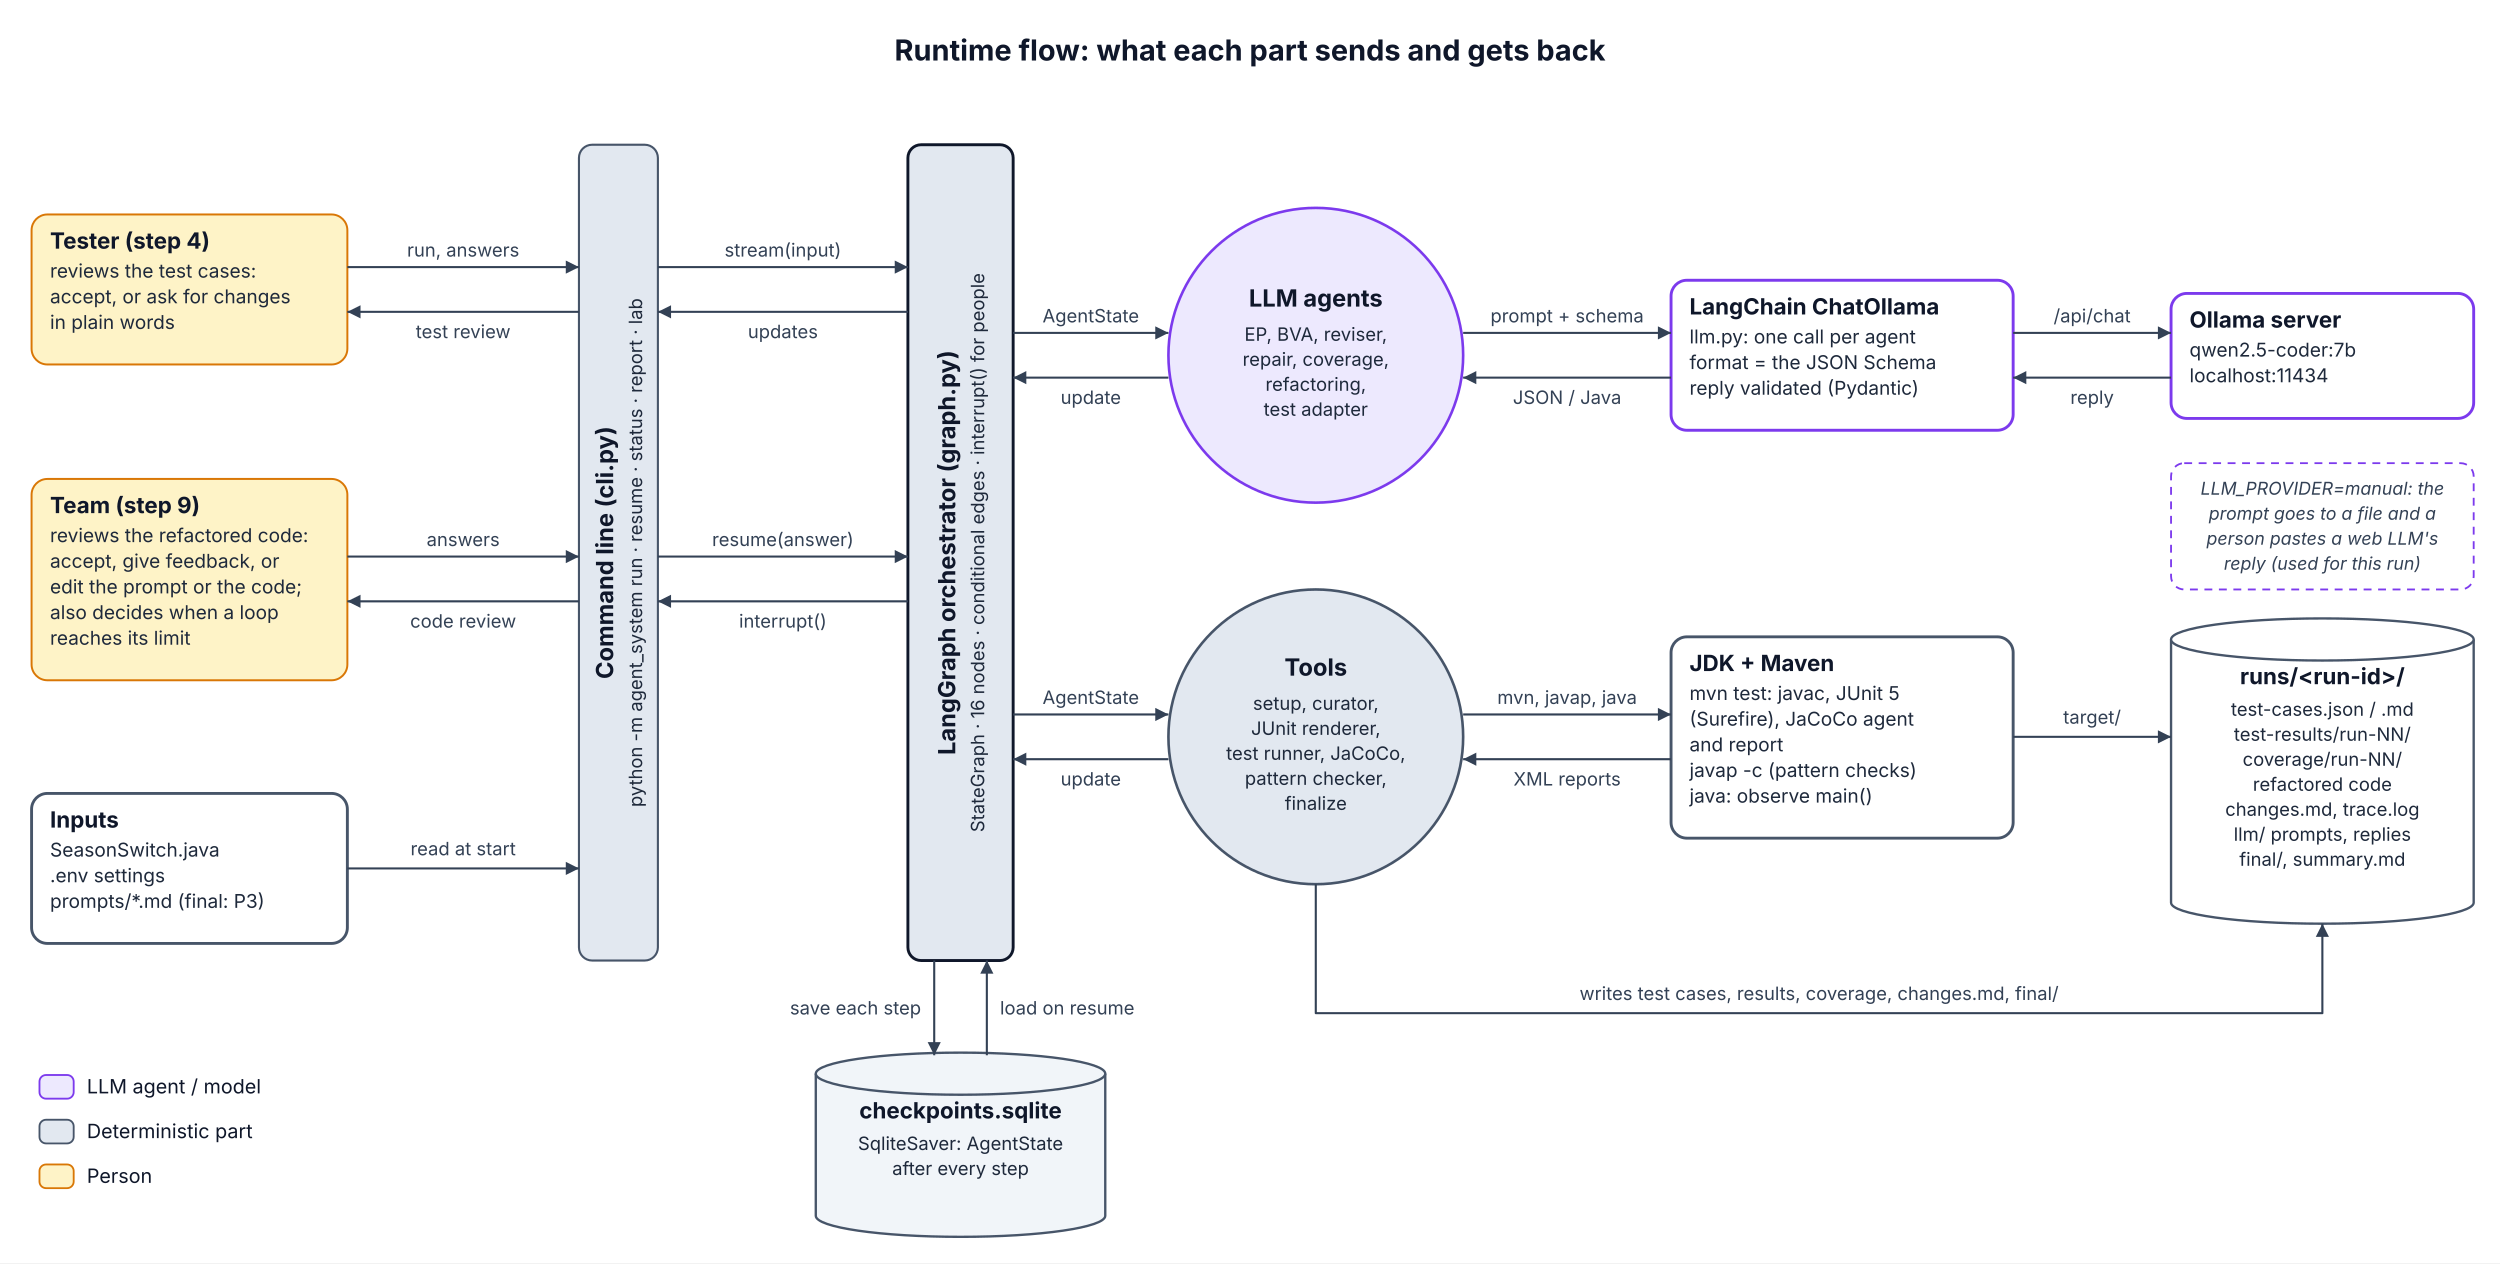
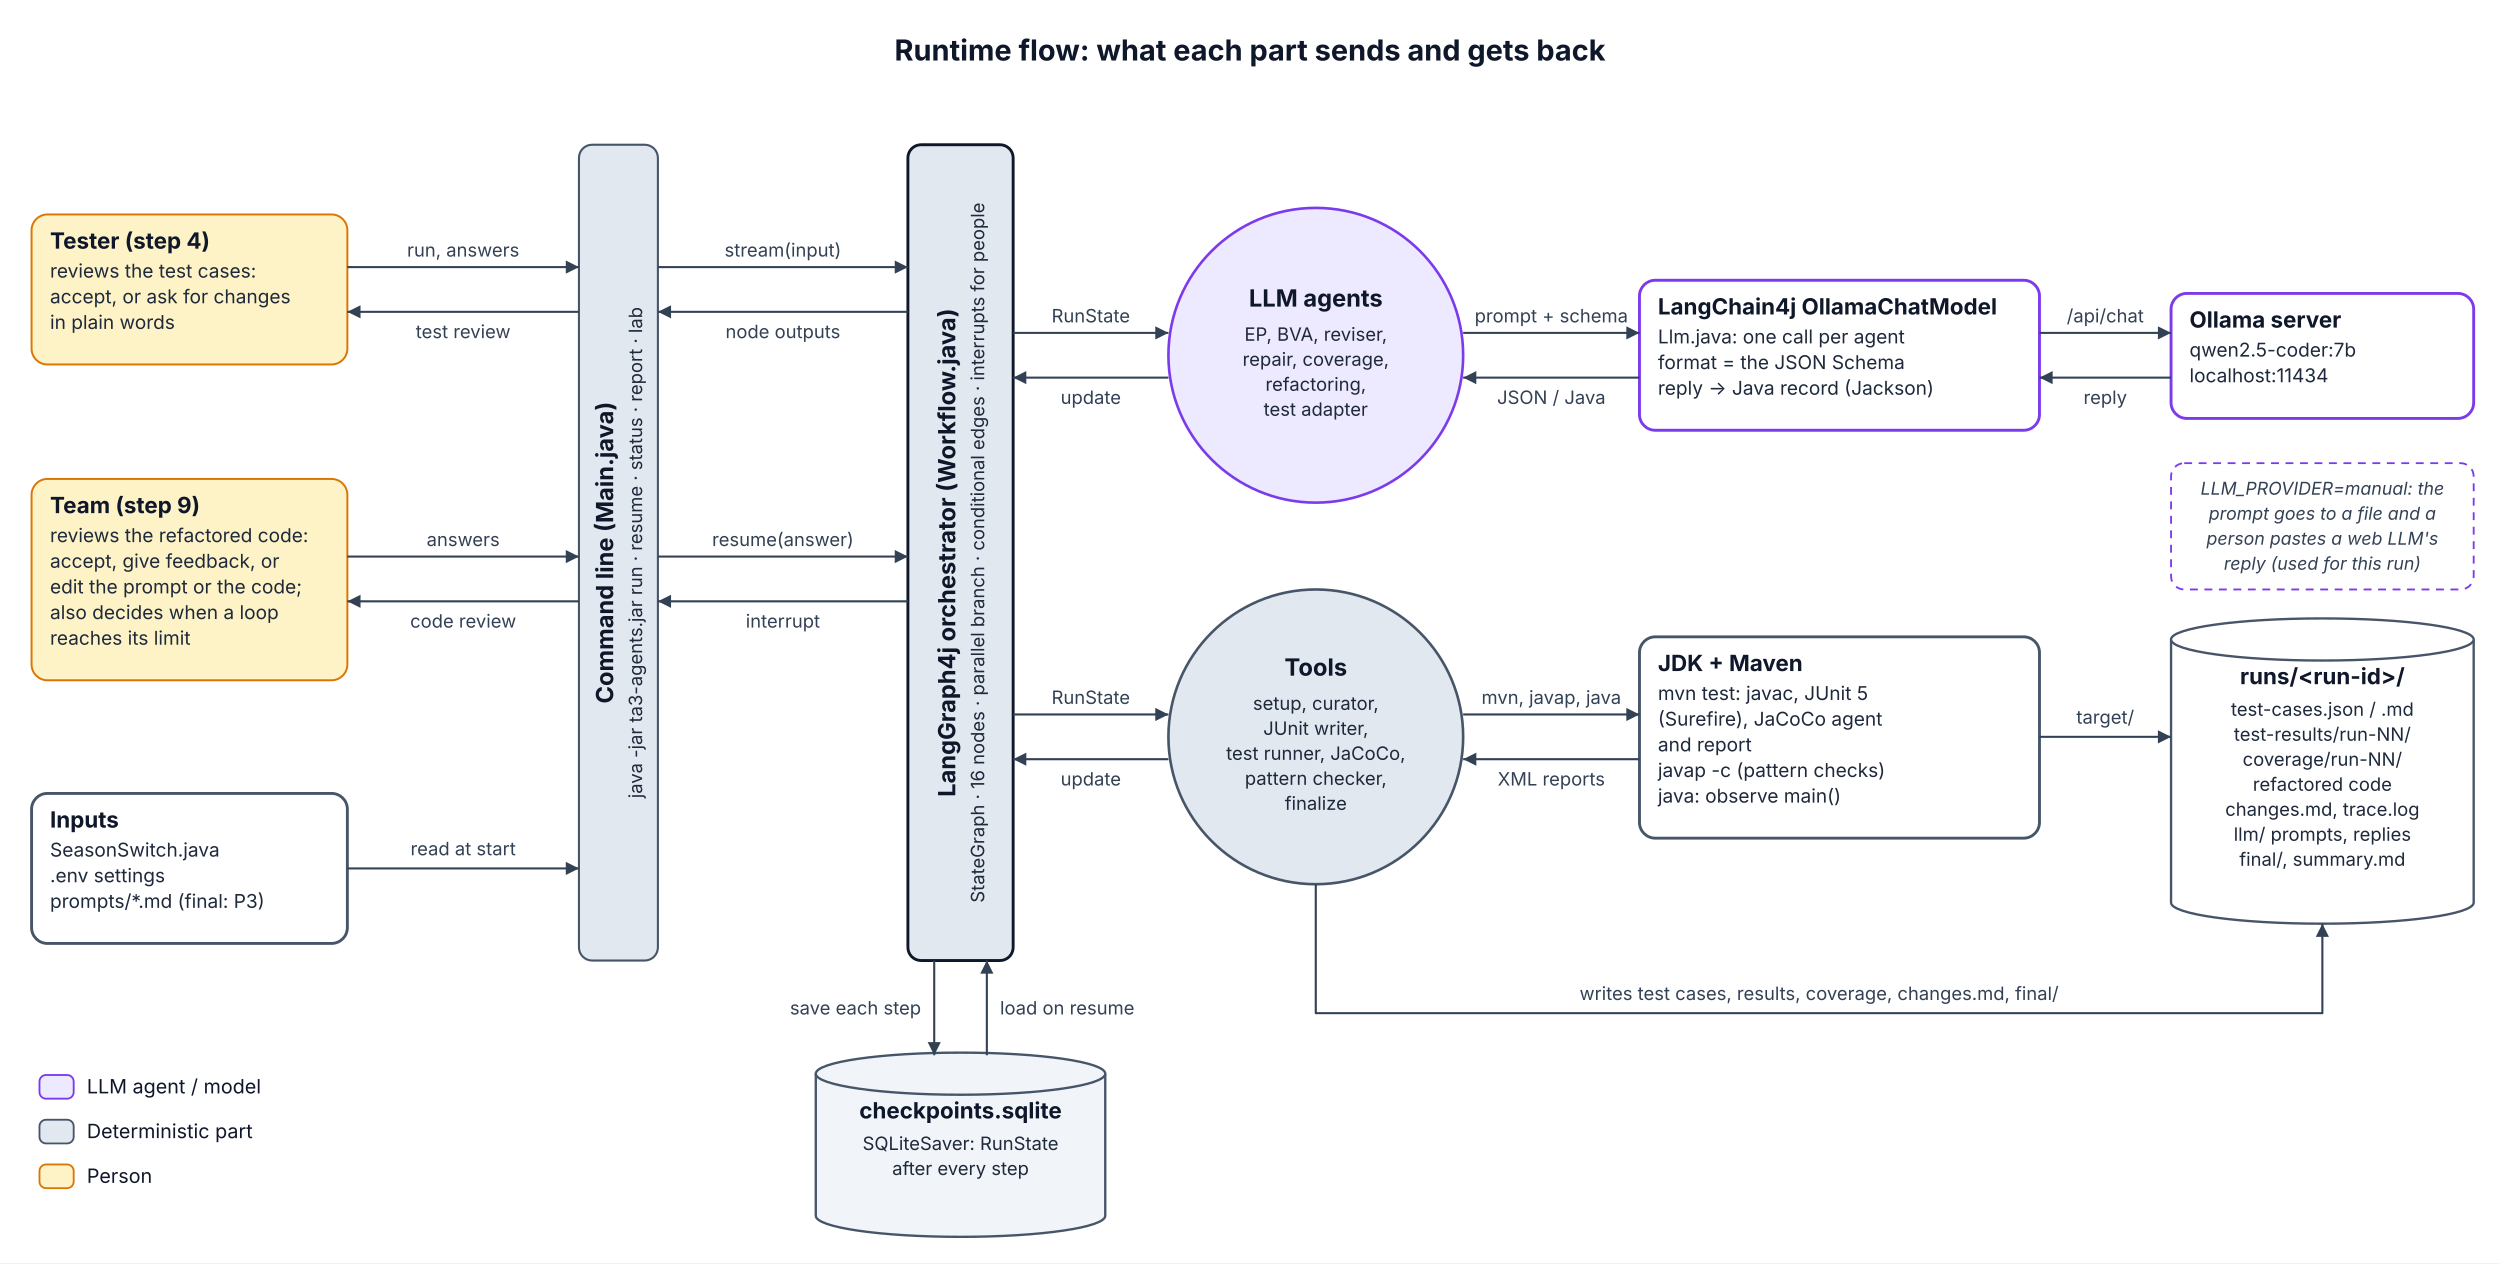
<svg xmlns="http://www.w3.org/2000/svg" width="1900" height="960" viewBox="0 0 1900 960">
  <rect width="100%" height="100%" fill="white" />
  <text x="950.0" y="46.0" font-family="Inter, 'Segoe UI', Helvetica, Arial, sans-serif" font-size="22" font-weight="700" text-anchor="middle" fill="#0F172A">Runtime flow: what each part sends and gets back</text>
  <rect x="24" y="163" width="240" height="114" rx="12" fill="#FEF3C7" stroke="#D97706" stroke-width="1.5" />
  <text x="38.0" y="189.0" font-family="Inter, 'Segoe UI', Helvetica, Arial, sans-serif" font-size="17" font-weight="700" text-anchor="start" fill="#0F172A">Tester  (step 4)</text>
  <text x="38.0" y="211.0" font-family="Inter, 'Segoe UI', Helvetica, Arial, sans-serif" font-size="14.5" font-weight="400" text-anchor="start" fill="#1E293B">reviews the test cases:</text>
  <text x="38.0" y="230.5" font-family="Inter, 'Segoe UI', Helvetica, Arial, sans-serif" font-size="14.5" font-weight="400" text-anchor="start" fill="#1E293B">accept, or ask for changes</text>
  <text x="38.0" y="250.0" font-family="Inter, 'Segoe UI', Helvetica, Arial, sans-serif" font-size="14.5" font-weight="400" text-anchor="start" fill="#1E293B">in plain words</text>
  <rect x="24" y="364" width="240" height="153" rx="12" fill="#FEF3C7" stroke="#D97706" stroke-width="1.5" />
  <text x="38.0" y="390.0" font-family="Inter, 'Segoe UI', Helvetica, Arial, sans-serif" font-size="17" font-weight="700" text-anchor="start" fill="#0F172A">Team  (step 9)</text>
  <text x="38.0" y="412.0" font-family="Inter, 'Segoe UI', Helvetica, Arial, sans-serif" font-size="14.5" font-weight="400" text-anchor="start" fill="#1E293B">reviews the refactored code:</text>
  <text x="38.0" y="431.5" font-family="Inter, 'Segoe UI', Helvetica, Arial, sans-serif" font-size="14.5" font-weight="400" text-anchor="start" fill="#1E293B">accept, give feedback, or</text>
  <text x="38.0" y="451.0" font-family="Inter, 'Segoe UI', Helvetica, Arial, sans-serif" font-size="14.5" font-weight="400" text-anchor="start" fill="#1E293B">edit the prompt or the code;</text>
  <text x="38.0" y="470.5" font-family="Inter, 'Segoe UI', Helvetica, Arial, sans-serif" font-size="14.5" font-weight="400" text-anchor="start" fill="#1E293B">also decides when a loop</text>
  <text x="38.0" y="490.0" font-family="Inter, 'Segoe UI', Helvetica, Arial, sans-serif" font-size="14.5" font-weight="400" text-anchor="start" fill="#1E293B">reaches its limit</text>
  <rect x="24" y="603" width="240" height="114" rx="12" fill="white" stroke="#475569" stroke-width="2.2" />
  <text x="38.0" y="629.0" font-family="Inter, 'Segoe UI', Helvetica, Arial, sans-serif" font-size="17" font-weight="700" text-anchor="start" fill="#0F172A">Inputs</text>
  <text x="38.0" y="651.0" font-family="Inter, 'Segoe UI', Helvetica, Arial, sans-serif" font-size="14.5" font-weight="400" text-anchor="start" fill="#1E293B">SeasonSwitch.java</text>
  <text x="38.0" y="670.5" font-family="Inter, 'Segoe UI', Helvetica, Arial, sans-serif" font-size="14.5" font-weight="400" text-anchor="start" fill="#1E293B">.env settings</text>
  <text x="38.0" y="690.0" font-family="Inter, 'Segoe UI', Helvetica, Arial, sans-serif" font-size="14.5" font-weight="400" text-anchor="start" fill="#1E293B">prompts/*.md (final: P3)</text>
  <rect x="440" y="110" width="60" height="620" rx="10" fill="#E2E8F0" stroke="#475569" stroke-width="1.6" />
-   <text x="466.0" y="420.0" transform="rotate(-90 466.0 420.0)" font-family="Inter, 'Segoe UI', Helvetica, Arial, sans-serif" font-size="18" font-weight="700" text-anchor="middle" fill="#0F172A">Command line  (cli.py)</text>
-   <text x="488.0" y="420.0" transform="rotate(-90 488.0 420.0)" font-family="Inter, 'Segoe UI', Helvetica, Arial, sans-serif" font-size="14" font-weight="400" text-anchor="middle" fill="#1E293B">python -m agent_system   run · resume · status · report · lab</text>
+   <text x="466.0" y="420.0" transform="rotate(-90 466.0 420.0)" font-family="Inter, 'Segoe UI', Helvetica, Arial, sans-serif" font-size="18" font-weight="700" text-anchor="middle" fill="#0F172A">Command line  (Main.java)</text>
+   <text x="488.0" y="420.0" transform="rotate(-90 488.0 420.0)" font-family="Inter, 'Segoe UI', Helvetica, Arial, sans-serif" font-size="14" font-weight="400" text-anchor="middle" fill="#1E293B">java -jar ta3-agents.jar   run · resume · status · report · lab</text>
  <rect x="690" y="110" width="80" height="620" rx="10" fill="#E2E8F0" stroke="#0F172A" stroke-width="2.2" />
-   <text x="726.0" y="420.0" transform="rotate(-90 726.0 420.0)" font-family="Inter, 'Segoe UI', Helvetica, Arial, sans-serif" font-size="18" font-weight="700" text-anchor="middle" fill="#0F172A">LangGraph orchestrator  (graph.py)</text>
-   <text x="748.0" y="420.0" transform="rotate(-90 748.0 420.0)" font-family="Inter, 'Segoe UI', Helvetica, Arial, sans-serif" font-size="14" font-weight="400" text-anchor="middle" fill="#1E293B">StateGraph · 16 nodes · conditional edges · interrupt() for people</text>
+   <text x="726.0" y="420.0" transform="rotate(-90 726.0 420.0)" font-family="Inter, 'Segoe UI', Helvetica, Arial, sans-serif" font-size="18" font-weight="700" text-anchor="middle" fill="#0F172A">LangGraph4j orchestrator  (Workflow.java)</text>
+   <text x="748.0" y="420.0" transform="rotate(-90 748.0 420.0)" font-family="Inter, 'Segoe UI', Helvetica, Arial, sans-serif" font-size="14" font-weight="400" text-anchor="middle" fill="#1E293B">StateGraph · 16 nodes · parallel branch · conditional edges · interrupts for people</text>
  <circle cx="1000" cy="270" r="112" fill="#EDE9FE" stroke="#7C3AED" stroke-width="2" />
  <text x="1000.0" y="233.0" font-family="Inter, 'Segoe UI', Helvetica, Arial, sans-serif" font-size="18" font-weight="700" text-anchor="middle" fill="#0F172A">LLM agents</text>
  <text x="1000.0" y="259.0" font-family="Inter, 'Segoe UI', Helvetica, Arial, sans-serif" font-size="14" font-weight="400" text-anchor="middle" fill="#1E293B">EP, BVA, reviser,</text>
  <text x="1000.0" y="278.0" font-family="Inter, 'Segoe UI', Helvetica, Arial, sans-serif" font-size="14" font-weight="400" text-anchor="middle" fill="#1E293B">repair, coverage,</text>
  <text x="1000.0" y="297.0" font-family="Inter, 'Segoe UI', Helvetica, Arial, sans-serif" font-size="14" font-weight="400" text-anchor="middle" fill="#1E293B">refactoring,</text>
  <text x="1000.0" y="316.0" font-family="Inter, 'Segoe UI', Helvetica, Arial, sans-serif" font-size="14" font-weight="400" text-anchor="middle" fill="#1E293B">test adapter</text>
  <circle cx="1000" cy="560" r="112" fill="#E2E8F0" stroke="#475569" stroke-width="2" />
  <text x="1000.0" y="513.5" font-family="Inter, 'Segoe UI', Helvetica, Arial, sans-serif" font-size="18" font-weight="700" text-anchor="middle" fill="#0F172A">Tools</text>
  <text x="1000.0" y="539.5" font-family="Inter, 'Segoe UI', Helvetica, Arial, sans-serif" font-size="14" font-weight="400" text-anchor="middle" fill="#1E293B">setup, curator,</text>
-   <text x="1000.0" y="558.5" font-family="Inter, 'Segoe UI', Helvetica, Arial, sans-serif" font-size="14" font-weight="400" text-anchor="middle" fill="#1E293B">JUnit renderer,</text>
+   <text x="1000.0" y="558.5" font-family="Inter, 'Segoe UI', Helvetica, Arial, sans-serif" font-size="14" font-weight="400" text-anchor="middle" fill="#1E293B">JUnit writer,</text>
  <text x="1000.0" y="577.5" font-family="Inter, 'Segoe UI', Helvetica, Arial, sans-serif" font-size="14" font-weight="400" text-anchor="middle" fill="#1E293B">test runner, JaCoCo,</text>
  <text x="1000.0" y="596.5" font-family="Inter, 'Segoe UI', Helvetica, Arial, sans-serif" font-size="14" font-weight="400" text-anchor="middle" fill="#1E293B">pattern checker,</text>
  <text x="1000.0" y="615.5" font-family="Inter, 'Segoe UI', Helvetica, Arial, sans-serif" font-size="14" font-weight="400" text-anchor="middle" fill="#1E293B">finalize</text>
-   <rect x="1270" y="213" width="260" height="114" rx="12" fill="white" stroke="#7C3AED" stroke-width="2.2" />
-   <text x="1284.0" y="239.0" font-family="Inter, 'Segoe UI', Helvetica, Arial, sans-serif" font-size="17" font-weight="700" text-anchor="start" fill="#0F172A">LangChain ChatOllama</text>
-   <text x="1284.0" y="261.0" font-family="Inter, 'Segoe UI', Helvetica, Arial, sans-serif" font-size="14.5" font-weight="400" text-anchor="start" fill="#1E293B">llm.py: one call per agent</text>
-   <text x="1284.0" y="280.5" font-family="Inter, 'Segoe UI', Helvetica, Arial, sans-serif" font-size="14.5" font-weight="400" text-anchor="start" fill="#1E293B">format = the JSON Schema</text>
-   <text x="1284.0" y="300.0" font-family="Inter, 'Segoe UI', Helvetica, Arial, sans-serif" font-size="14.5" font-weight="400" text-anchor="start" fill="#1E293B">reply validated (Pydantic)</text>
+   <rect x="1246" y="213" width="304" height="114" rx="12" fill="white" stroke="#7C3AED" stroke-width="2.2" />
+   <text x="1260.0" y="239.0" font-family="Inter, 'Segoe UI', Helvetica, Arial, sans-serif" font-size="17" font-weight="700" text-anchor="start" fill="#0F172A">LangChain4j OllamaChatModel</text>
+   <text x="1260.0" y="261.0" font-family="Inter, 'Segoe UI', Helvetica, Arial, sans-serif" font-size="14.5" font-weight="400" text-anchor="start" fill="#1E293B">Llm.java: one call per agent</text>
+   <text x="1260.0" y="280.5" font-family="Inter, 'Segoe UI', Helvetica, Arial, sans-serif" font-size="14.5" font-weight="400" text-anchor="start" fill="#1E293B">format = the JSON Schema</text>
+   <text x="1260.0" y="300.0" font-family="Inter, 'Segoe UI', Helvetica, Arial, sans-serif" font-size="14.5" font-weight="400" text-anchor="start" fill="#1E293B">reply → Java record (Jackson)</text>
  <rect x="1650" y="223" width="230" height="95" rx="12" fill="white" stroke="#7C3AED" stroke-width="2.2" />
  <text x="1664.0" y="249.0" font-family="Inter, 'Segoe UI', Helvetica, Arial, sans-serif" font-size="17" font-weight="700" text-anchor="start" fill="#0F172A">Ollama server</text>
  <text x="1664.0" y="271.0" font-family="Inter, 'Segoe UI', Helvetica, Arial, sans-serif" font-size="14.5" font-weight="400" text-anchor="start" fill="#1E293B">qwen2.5-coder:7b</text>
  <text x="1664.0" y="290.5" font-family="Inter, 'Segoe UI', Helvetica, Arial, sans-serif" font-size="14.5" font-weight="400" text-anchor="start" fill="#1E293B">localhost:11434</text>
  <rect x="1650" y="352" width="230" height="96" rx="10" fill="white" stroke="#7C3AED" stroke-width="1.4" stroke-dasharray="6 5" />
  <text x="1765.0" y="376.0" font-family="Inter, 'Segoe UI', Helvetica, Arial, sans-serif" font-size="13.5" font-weight="400" text-anchor="middle" fill="#334155" font-style="italic">LLM_PROVIDER=manual: the</text>
  <text x="1765.0" y="395.0" font-family="Inter, 'Segoe UI', Helvetica, Arial, sans-serif" font-size="13.5" font-weight="400" text-anchor="middle" fill="#334155" font-style="italic">prompt goes to a file and a</text>
  <text x="1765.0" y="414.0" font-family="Inter, 'Segoe UI', Helvetica, Arial, sans-serif" font-size="13.5" font-weight="400" text-anchor="middle" fill="#334155" font-style="italic">person pastes a web LLM's</text>
  <text x="1765.0" y="433.0" font-family="Inter, 'Segoe UI', Helvetica, Arial, sans-serif" font-size="13.5" font-weight="400" text-anchor="middle" fill="#334155" font-style="italic">reply (used for this run)</text>
-   <rect x="1270" y="484" width="260" height="153" rx="12" fill="white" stroke="#475569" stroke-width="2.2" />
-   <text x="1284.0" y="510.0" font-family="Inter, 'Segoe UI', Helvetica, Arial, sans-serif" font-size="17" font-weight="700" text-anchor="start" fill="#0F172A">JDK + Maven</text>
-   <text x="1284.0" y="532.0" font-family="Inter, 'Segoe UI', Helvetica, Arial, sans-serif" font-size="14.5" font-weight="400" text-anchor="start" fill="#1E293B">mvn test: javac, JUnit 5</text>
-   <text x="1284.0" y="551.5" font-family="Inter, 'Segoe UI', Helvetica, Arial, sans-serif" font-size="14.5" font-weight="400" text-anchor="start" fill="#1E293B">(Surefire), JaCoCo agent</text>
-   <text x="1284.0" y="571.0" font-family="Inter, 'Segoe UI', Helvetica, Arial, sans-serif" font-size="14.5" font-weight="400" text-anchor="start" fill="#1E293B">and report</text>
-   <text x="1284.0" y="590.5" font-family="Inter, 'Segoe UI', Helvetica, Arial, sans-serif" font-size="14.5" font-weight="400" text-anchor="start" fill="#1E293B">javap -c (pattern checks)</text>
-   <text x="1284.0" y="610.0" font-family="Inter, 'Segoe UI', Helvetica, Arial, sans-serif" font-size="14.5" font-weight="400" text-anchor="start" fill="#1E293B">java: observe main()</text>
+   <rect x="1246" y="484" width="304" height="153" rx="12" fill="white" stroke="#475569" stroke-width="2.2" />
+   <text x="1260.0" y="510.0" font-family="Inter, 'Segoe UI', Helvetica, Arial, sans-serif" font-size="17" font-weight="700" text-anchor="start" fill="#0F172A">JDK + Maven</text>
+   <text x="1260.0" y="532.0" font-family="Inter, 'Segoe UI', Helvetica, Arial, sans-serif" font-size="14.5" font-weight="400" text-anchor="start" fill="#1E293B">mvn test: javac, JUnit 5</text>
+   <text x="1260.0" y="551.5" font-family="Inter, 'Segoe UI', Helvetica, Arial, sans-serif" font-size="14.5" font-weight="400" text-anchor="start" fill="#1E293B">(Surefire), JaCoCo agent</text>
+   <text x="1260.0" y="571.0" font-family="Inter, 'Segoe UI', Helvetica, Arial, sans-serif" font-size="14.5" font-weight="400" text-anchor="start" fill="#1E293B">and report</text>
+   <text x="1260.0" y="590.5" font-family="Inter, 'Segoe UI', Helvetica, Arial, sans-serif" font-size="14.5" font-weight="400" text-anchor="start" fill="#1E293B">javap -c (pattern checks)</text>
+   <text x="1260.0" y="610.0" font-family="Inter, 'Segoe UI', Helvetica, Arial, sans-serif" font-size="14.5" font-weight="400" text-anchor="start" fill="#1E293B">java: observe main()</text>
  <path d="M1650,486 L1650,686 A115.0,16 0 0 0 1880,686 L1880,486" fill="#FFFFFF" stroke="#475569" stroke-width="1.8" />
  <ellipse cx="1765.0" cy="486" rx="115.0" ry="16" fill="#FFFFFF" stroke="#475569" stroke-width="1.8" />
  <text x="1765.0" y="520.0" font-family="Inter, 'Segoe UI', Helvetica, Arial, sans-serif" font-size="17" font-weight="700" text-anchor="middle" fill="#0F172A">runs/&lt;run-id&gt;/</text>
  <text x="1765.0" y="544.0" font-family="Inter, 'Segoe UI', Helvetica, Arial, sans-serif" font-size="14" font-weight="400" text-anchor="middle" fill="#1E293B">test-cases.json / .md</text>
  <text x="1765.0" y="563.0" font-family="Inter, 'Segoe UI', Helvetica, Arial, sans-serif" font-size="14" font-weight="400" text-anchor="middle" fill="#1E293B">test-results/run-NN/</text>
  <text x="1765.0" y="582.0" font-family="Inter, 'Segoe UI', Helvetica, Arial, sans-serif" font-size="14" font-weight="400" text-anchor="middle" fill="#1E293B">coverage/run-NN/</text>
  <text x="1765.0" y="601.0" font-family="Inter, 'Segoe UI', Helvetica, Arial, sans-serif" font-size="14" font-weight="400" text-anchor="middle" fill="#1E293B">refactored code</text>
  <text x="1765.0" y="620.0" font-family="Inter, 'Segoe UI', Helvetica, Arial, sans-serif" font-size="14" font-weight="400" text-anchor="middle" fill="#1E293B">changes.md, trace.log</text>
  <text x="1765.0" y="639.0" font-family="Inter, 'Segoe UI', Helvetica, Arial, sans-serif" font-size="14" font-weight="400" text-anchor="middle" fill="#1E293B">llm/ prompts, replies</text>
  <text x="1765.0" y="658.0" font-family="Inter, 'Segoe UI', Helvetica, Arial, sans-serif" font-size="14" font-weight="400" text-anchor="middle" fill="#1E293B">final/, summary.md</text>
  <path d="M620.0,816 L620.0,924 A110.0,16 0 0 0 840.0,924 L840.0,816" fill="#F1F5F9" stroke="#475569" stroke-width="1.8" />
  <ellipse cx="730.0" cy="816" rx="110.0" ry="16" fill="#F1F5F9" stroke="#475569" stroke-width="1.8" />
  <text x="730.0" y="850.0" font-family="Inter, 'Segoe UI', Helvetica, Arial, sans-serif" font-size="17" font-weight="700" text-anchor="middle" fill="#0F172A">checkpoints.sqlite</text>
-   <text x="730.0" y="874.0" font-family="Inter, 'Segoe UI', Helvetica, Arial, sans-serif" font-size="14" font-weight="400" text-anchor="middle" fill="#1E293B">SqliteSaver: AgentState</text>
+   <text x="730.0" y="874.0" font-family="Inter, 'Segoe UI', Helvetica, Arial, sans-serif" font-size="14" font-weight="400" text-anchor="middle" fill="#1E293B">SQLiteSaver: RunState</text>
  <text x="730.0" y="893.0" font-family="Inter, 'Segoe UI', Helvetica, Arial, sans-serif" font-size="14" font-weight="400" text-anchor="middle" fill="#1E293B">after every step</text>
  <polyline points="264.0,203.0 440.0,203.0" fill="none" stroke="#334155" stroke-width="1.6" stroke-linejoin="round" />
  <polygon points="440,203.0 430,198.0 430,208.0" fill="#334155" />
  <text x="352.0" y="195.0" font-family="Inter, 'Segoe UI', Helvetica, Arial, sans-serif" font-size="14" font-weight="400" text-anchor="middle" fill="#334155">run, answers</text>
  <polyline points="440.0,237.0 264.0,237.0" fill="none" stroke="#334155" stroke-width="1.6" stroke-linejoin="round" />
  <polygon points="264,237.0 274,232.0 274,242.0" fill="#334155" />
  <text x="352.0" y="257.0" font-family="Inter, 'Segoe UI', Helvetica, Arial, sans-serif" font-size="14" font-weight="400" text-anchor="middle" fill="#334155">test review</text>
  <polyline points="264.0,423.0 440.0,423.0" fill="none" stroke="#334155" stroke-width="1.6" stroke-linejoin="round" />
  <polygon points="440,423.0 430,418.0 430,428.0" fill="#334155" />
  <text x="352.0" y="415.0" font-family="Inter, 'Segoe UI', Helvetica, Arial, sans-serif" font-size="14" font-weight="400" text-anchor="middle" fill="#334155">answers</text>
  <polyline points="440.0,457.0 264.0,457.0" fill="none" stroke="#334155" stroke-width="1.6" stroke-linejoin="round" />
  <polygon points="264,457.0 274,452.0 274,462.0" fill="#334155" />
  <text x="352.0" y="477.0" font-family="Inter, 'Segoe UI', Helvetica, Arial, sans-serif" font-size="14" font-weight="400" text-anchor="middle" fill="#334155">code review</text>
  <polyline points="264.0,660.0 440.0,660.0" fill="none" stroke="#334155" stroke-width="1.6" stroke-linejoin="round" />
  <polygon points="440,660 430,655 430,665" fill="#334155" />
  <text x="352.0" y="650.0" font-family="Inter, 'Segoe UI', Helvetica, Arial, sans-serif" font-size="14" font-weight="400" text-anchor="middle" fill="#334155">read at start</text>
  <polyline points="500.0,203.0 690.0,203.0" fill="none" stroke="#334155" stroke-width="1.6" stroke-linejoin="round" />
  <polygon points="690,203.0 680,198.0 680,208.0" fill="#334155" />
  <text x="595.0" y="195.0" font-family="Inter, 'Segoe UI', Helvetica, Arial, sans-serif" font-size="14" font-weight="400" text-anchor="middle" fill="#334155">stream(input)</text>
  <polyline points="690.0,237.0 500.0,237.0" fill="none" stroke="#334155" stroke-width="1.6" stroke-linejoin="round" />
  <polygon points="500,237.0 510,232.0 510,242.0" fill="#334155" />
-   <text x="595.0" y="257.0" font-family="Inter, 'Segoe UI', Helvetica, Arial, sans-serif" font-size="14" font-weight="400" text-anchor="middle" fill="#334155">updates</text>
+   <text x="595.0" y="257.0" font-family="Inter, 'Segoe UI', Helvetica, Arial, sans-serif" font-size="14" font-weight="400" text-anchor="middle" fill="#334155">node outputs</text>
  <polyline points="500.0,423.0 690.0,423.0" fill="none" stroke="#334155" stroke-width="1.6" stroke-linejoin="round" />
  <polygon points="690,423.0 680,418.0 680,428.0" fill="#334155" />
  <text x="595.0" y="415.0" font-family="Inter, 'Segoe UI', Helvetica, Arial, sans-serif" font-size="14" font-weight="400" text-anchor="middle" fill="#334155">resume(answer)</text>
  <polyline points="690.0,457.0 500.0,457.0" fill="none" stroke="#334155" stroke-width="1.6" stroke-linejoin="round" />
  <polygon points="500,457.0 510,452.0 510,462.0" fill="#334155" />
-   <text x="595.0" y="477.0" font-family="Inter, 'Segoe UI', Helvetica, Arial, sans-serif" font-size="14" font-weight="400" text-anchor="middle" fill="#334155">interrupt()</text>
+   <text x="595.0" y="477.0" font-family="Inter, 'Segoe UI', Helvetica, Arial, sans-serif" font-size="14" font-weight="400" text-anchor="middle" fill="#334155">interrupt</text>
  <polyline points="770.0,253.0 888.0,253.0" fill="none" stroke="#334155" stroke-width="1.6" stroke-linejoin="round" />
  <polygon points="888,253.0 878,248.0 878,258.0" fill="#334155" />
-   <text x="829.0" y="245.0" font-family="Inter, 'Segoe UI', Helvetica, Arial, sans-serif" font-size="14" font-weight="400" text-anchor="middle" fill="#334155">AgentState</text>
+   <text x="829.0" y="245.0" font-family="Inter, 'Segoe UI', Helvetica, Arial, sans-serif" font-size="14" font-weight="400" text-anchor="middle" fill="#334155">RunState</text>
  <polyline points="888.0,287.0 770.0,287.0" fill="none" stroke="#334155" stroke-width="1.6" stroke-linejoin="round" />
  <polygon points="770,287.0 780,282.0 780,292.0" fill="#334155" />
  <text x="829.0" y="307.0" font-family="Inter, 'Segoe UI', Helvetica, Arial, sans-serif" font-size="14" font-weight="400" text-anchor="middle" fill="#334155">update</text>
  <polyline points="770.0,543.0 888.0,543.0" fill="none" stroke="#334155" stroke-width="1.6" stroke-linejoin="round" />
  <polygon points="888,543.0 878,538.0 878,548.0" fill="#334155" />
-   <text x="829.0" y="535.0" font-family="Inter, 'Segoe UI', Helvetica, Arial, sans-serif" font-size="14" font-weight="400" text-anchor="middle" fill="#334155">AgentState</text>
+   <text x="829.0" y="535.0" font-family="Inter, 'Segoe UI', Helvetica, Arial, sans-serif" font-size="14" font-weight="400" text-anchor="middle" fill="#334155">RunState</text>
  <polyline points="888.0,577.0 770.0,577.0" fill="none" stroke="#334155" stroke-width="1.6" stroke-linejoin="round" />
  <polygon points="770,577.0 780,572.0 780,582.0" fill="#334155" />
  <text x="829.0" y="597.0" font-family="Inter, 'Segoe UI', Helvetica, Arial, sans-serif" font-size="14" font-weight="400" text-anchor="middle" fill="#334155">update</text>
-   <polyline points="1112.0,253.0 1270.0,253.0" fill="none" stroke="#334155" stroke-width="1.6" stroke-linejoin="round" />
-   <polygon points="1270,253.0 1260,248.0 1260,258.0" fill="#334155" />
-   <text x="1191.0" y="245.0" font-family="Inter, 'Segoe UI', Helvetica, Arial, sans-serif" font-size="14" font-weight="400" text-anchor="middle" fill="#334155">prompt + schema</text>
-   <polyline points="1270.0,287.0 1112.0,287.0" fill="none" stroke="#334155" stroke-width="1.6" stroke-linejoin="round" />
+   <polyline points="1112.0,253.0 1246.0,253.0" fill="none" stroke="#334155" stroke-width="1.6" stroke-linejoin="round" />
+   <polygon points="1246,253.0 1236,248.0 1236,258.0" fill="#334155" />
+   <text x="1179.0" y="245.0" font-family="Inter, 'Segoe UI', Helvetica, Arial, sans-serif" font-size="14" font-weight="400" text-anchor="middle" fill="#334155">prompt + schema</text>
+   <polyline points="1246.0,287.0 1112.0,287.0" fill="none" stroke="#334155" stroke-width="1.6" stroke-linejoin="round" />
  <polygon points="1112,287.0 1122,282.0 1122,292.0" fill="#334155" />
-   <text x="1191.0" y="307.0" font-family="Inter, 'Segoe UI', Helvetica, Arial, sans-serif" font-size="14" font-weight="400" text-anchor="middle" fill="#334155">JSON / Java</text>
-   <polyline points="1530.0,253.0 1650.0,253.0" fill="none" stroke="#334155" stroke-width="1.6" stroke-linejoin="round" />
+   <text x="1179.0" y="307.0" font-family="Inter, 'Segoe UI', Helvetica, Arial, sans-serif" font-size="14" font-weight="400" text-anchor="middle" fill="#334155">JSON / Java</text>
+   <polyline points="1550.0,253.0 1650.0,253.0" fill="none" stroke="#334155" stroke-width="1.6" stroke-linejoin="round" />
  <polygon points="1650,253.0 1640,248.0 1640,258.0" fill="#334155" />
-   <text x="1590.0" y="245.0" font-family="Inter, 'Segoe UI', Helvetica, Arial, sans-serif" font-size="14" font-weight="400" text-anchor="middle" fill="#334155">/api/chat</text>
-   <polyline points="1650.0,287.0 1530.0,287.0" fill="none" stroke="#334155" stroke-width="1.6" stroke-linejoin="round" />
-   <polygon points="1530,287.0 1540,282.0 1540,292.0" fill="#334155" />
-   <text x="1590.0" y="307.0" font-family="Inter, 'Segoe UI', Helvetica, Arial, sans-serif" font-size="14" font-weight="400" text-anchor="middle" fill="#334155">reply</text>
-   <polyline points="1112.0,543.0 1270.0,543.0" fill="none" stroke="#334155" stroke-width="1.6" stroke-linejoin="round" />
-   <polygon points="1270,543.0 1260,538.0 1260,548.0" fill="#334155" />
-   <text x="1191.0" y="535.0" font-family="Inter, 'Segoe UI', Helvetica, Arial, sans-serif" font-size="14" font-weight="400" text-anchor="middle" fill="#334155">mvn, javap, java</text>
-   <polyline points="1270.0,577.0 1112.0,577.0" fill="none" stroke="#334155" stroke-width="1.6" stroke-linejoin="round" />
+   <text x="1600.0" y="245.0" font-family="Inter, 'Segoe UI', Helvetica, Arial, sans-serif" font-size="14" font-weight="400" text-anchor="middle" fill="#334155">/api/chat</text>
+   <polyline points="1650.0,287.0 1550.0,287.0" fill="none" stroke="#334155" stroke-width="1.6" stroke-linejoin="round" />
+   <polygon points="1550,287.0 1560,282.0 1560,292.0" fill="#334155" />
+   <text x="1600.0" y="307.0" font-family="Inter, 'Segoe UI', Helvetica, Arial, sans-serif" font-size="14" font-weight="400" text-anchor="middle" fill="#334155">reply</text>
+   <polyline points="1112.0,543.0 1246.0,543.0" fill="none" stroke="#334155" stroke-width="1.6" stroke-linejoin="round" />
+   <polygon points="1246,543.0 1236,538.0 1236,548.0" fill="#334155" />
+   <text x="1179.0" y="535.0" font-family="Inter, 'Segoe UI', Helvetica, Arial, sans-serif" font-size="14" font-weight="400" text-anchor="middle" fill="#334155">mvn, javap, java</text>
+   <polyline points="1246.0,577.0 1112.0,577.0" fill="none" stroke="#334155" stroke-width="1.6" stroke-linejoin="round" />
  <polygon points="1112,577.0 1122,572.0 1122,582.0" fill="#334155" />
-   <text x="1191.0" y="597.0" font-family="Inter, 'Segoe UI', Helvetica, Arial, sans-serif" font-size="14" font-weight="400" text-anchor="middle" fill="#334155">XML reports</text>
-   <polyline points="1530.0,560.0 1650.0,560.0" fill="none" stroke="#334155" stroke-width="1.6" stroke-linejoin="round" />
+   <text x="1179.0" y="597.0" font-family="Inter, 'Segoe UI', Helvetica, Arial, sans-serif" font-size="14" font-weight="400" text-anchor="middle" fill="#334155">XML reports</text>
+   <polyline points="1550.0,560.0 1650.0,560.0" fill="none" stroke="#334155" stroke-width="1.6" stroke-linejoin="round" />
  <polygon points="1650,560 1640,555 1640,565" fill="#334155" />
-   <text x="1590.0" y="550.0" font-family="Inter, 'Segoe UI', Helvetica, Arial, sans-serif" font-size="14" font-weight="400" text-anchor="middle" fill="#334155">target/</text>
+   <text x="1600.0" y="550.0" font-family="Inter, 'Segoe UI', Helvetica, Arial, sans-serif" font-size="14" font-weight="400" text-anchor="middle" fill="#334155">target/</text>
  <polyline points="1000.0,672.0 1000.0,770.0 1765.0,770.0 1765.0,702.0" fill="none" stroke="#334155" stroke-width="1.6" stroke-linejoin="round" />
  <polygon points="1765.0,702 1760.0,712 1770.0,712" fill="#334155" />
  <text x="1382.5" y="760.0" font-family="Inter, 'Segoe UI', Helvetica, Arial, sans-serif" font-size="14" font-weight="400" text-anchor="middle" fill="#334155">writes test cases, results, coverage, changes.md, final/</text>
  <polyline points="710.0,730.0 710.0,802.0" fill="none" stroke="#334155" stroke-width="1.6" stroke-linejoin="round" />
  <polygon points="710.0,802 705.0,792 715.0,792" fill="#334155" />
  <text x="700.0" y="771.0" font-family="Inter, 'Segoe UI', Helvetica, Arial, sans-serif" font-size="14" font-weight="400" text-anchor="end" fill="#334155">save each step</text>
  <polyline points="750.0,802.0 750.0,730.0" fill="none" stroke="#334155" stroke-width="1.6" stroke-linejoin="round" />
  <polygon points="750.0,730 745.0,740 755.0,740" fill="#334155" />
  <text x="760.0" y="771.0" font-family="Inter, 'Segoe UI', Helvetica, Arial, sans-serif" font-size="14" font-weight="400" text-anchor="start" fill="#334155">load on resume</text>
  <rect x="30" y="817" width="26" height="18" rx="5" fill="#EDE9FE" stroke="#7C3AED" stroke-width="1.4" />
  <text x="66.0" y="831.0" font-family="Inter, 'Segoe UI', Helvetica, Arial, sans-serif" font-size="15" font-weight="400" text-anchor="start" fill="#0F172A">LLM agent / model</text>
  <rect x="30" y="851" width="26" height="18" rx="5" fill="#E2E8F0" stroke="#475569" stroke-width="1.4" />
  <text x="66.0" y="865.0" font-family="Inter, 'Segoe UI', Helvetica, Arial, sans-serif" font-size="15" font-weight="400" text-anchor="start" fill="#0F172A">Deterministic part</text>
  <rect x="30" y="885" width="26" height="18" rx="5" fill="#FEF3C7" stroke="#D97706" stroke-width="1.4" />
  <text x="66.0" y="899.0" font-family="Inter, 'Segoe UI', Helvetica, Arial, sans-serif" font-size="15" font-weight="400" text-anchor="start" fill="#0F172A">Person</text>
</svg>
